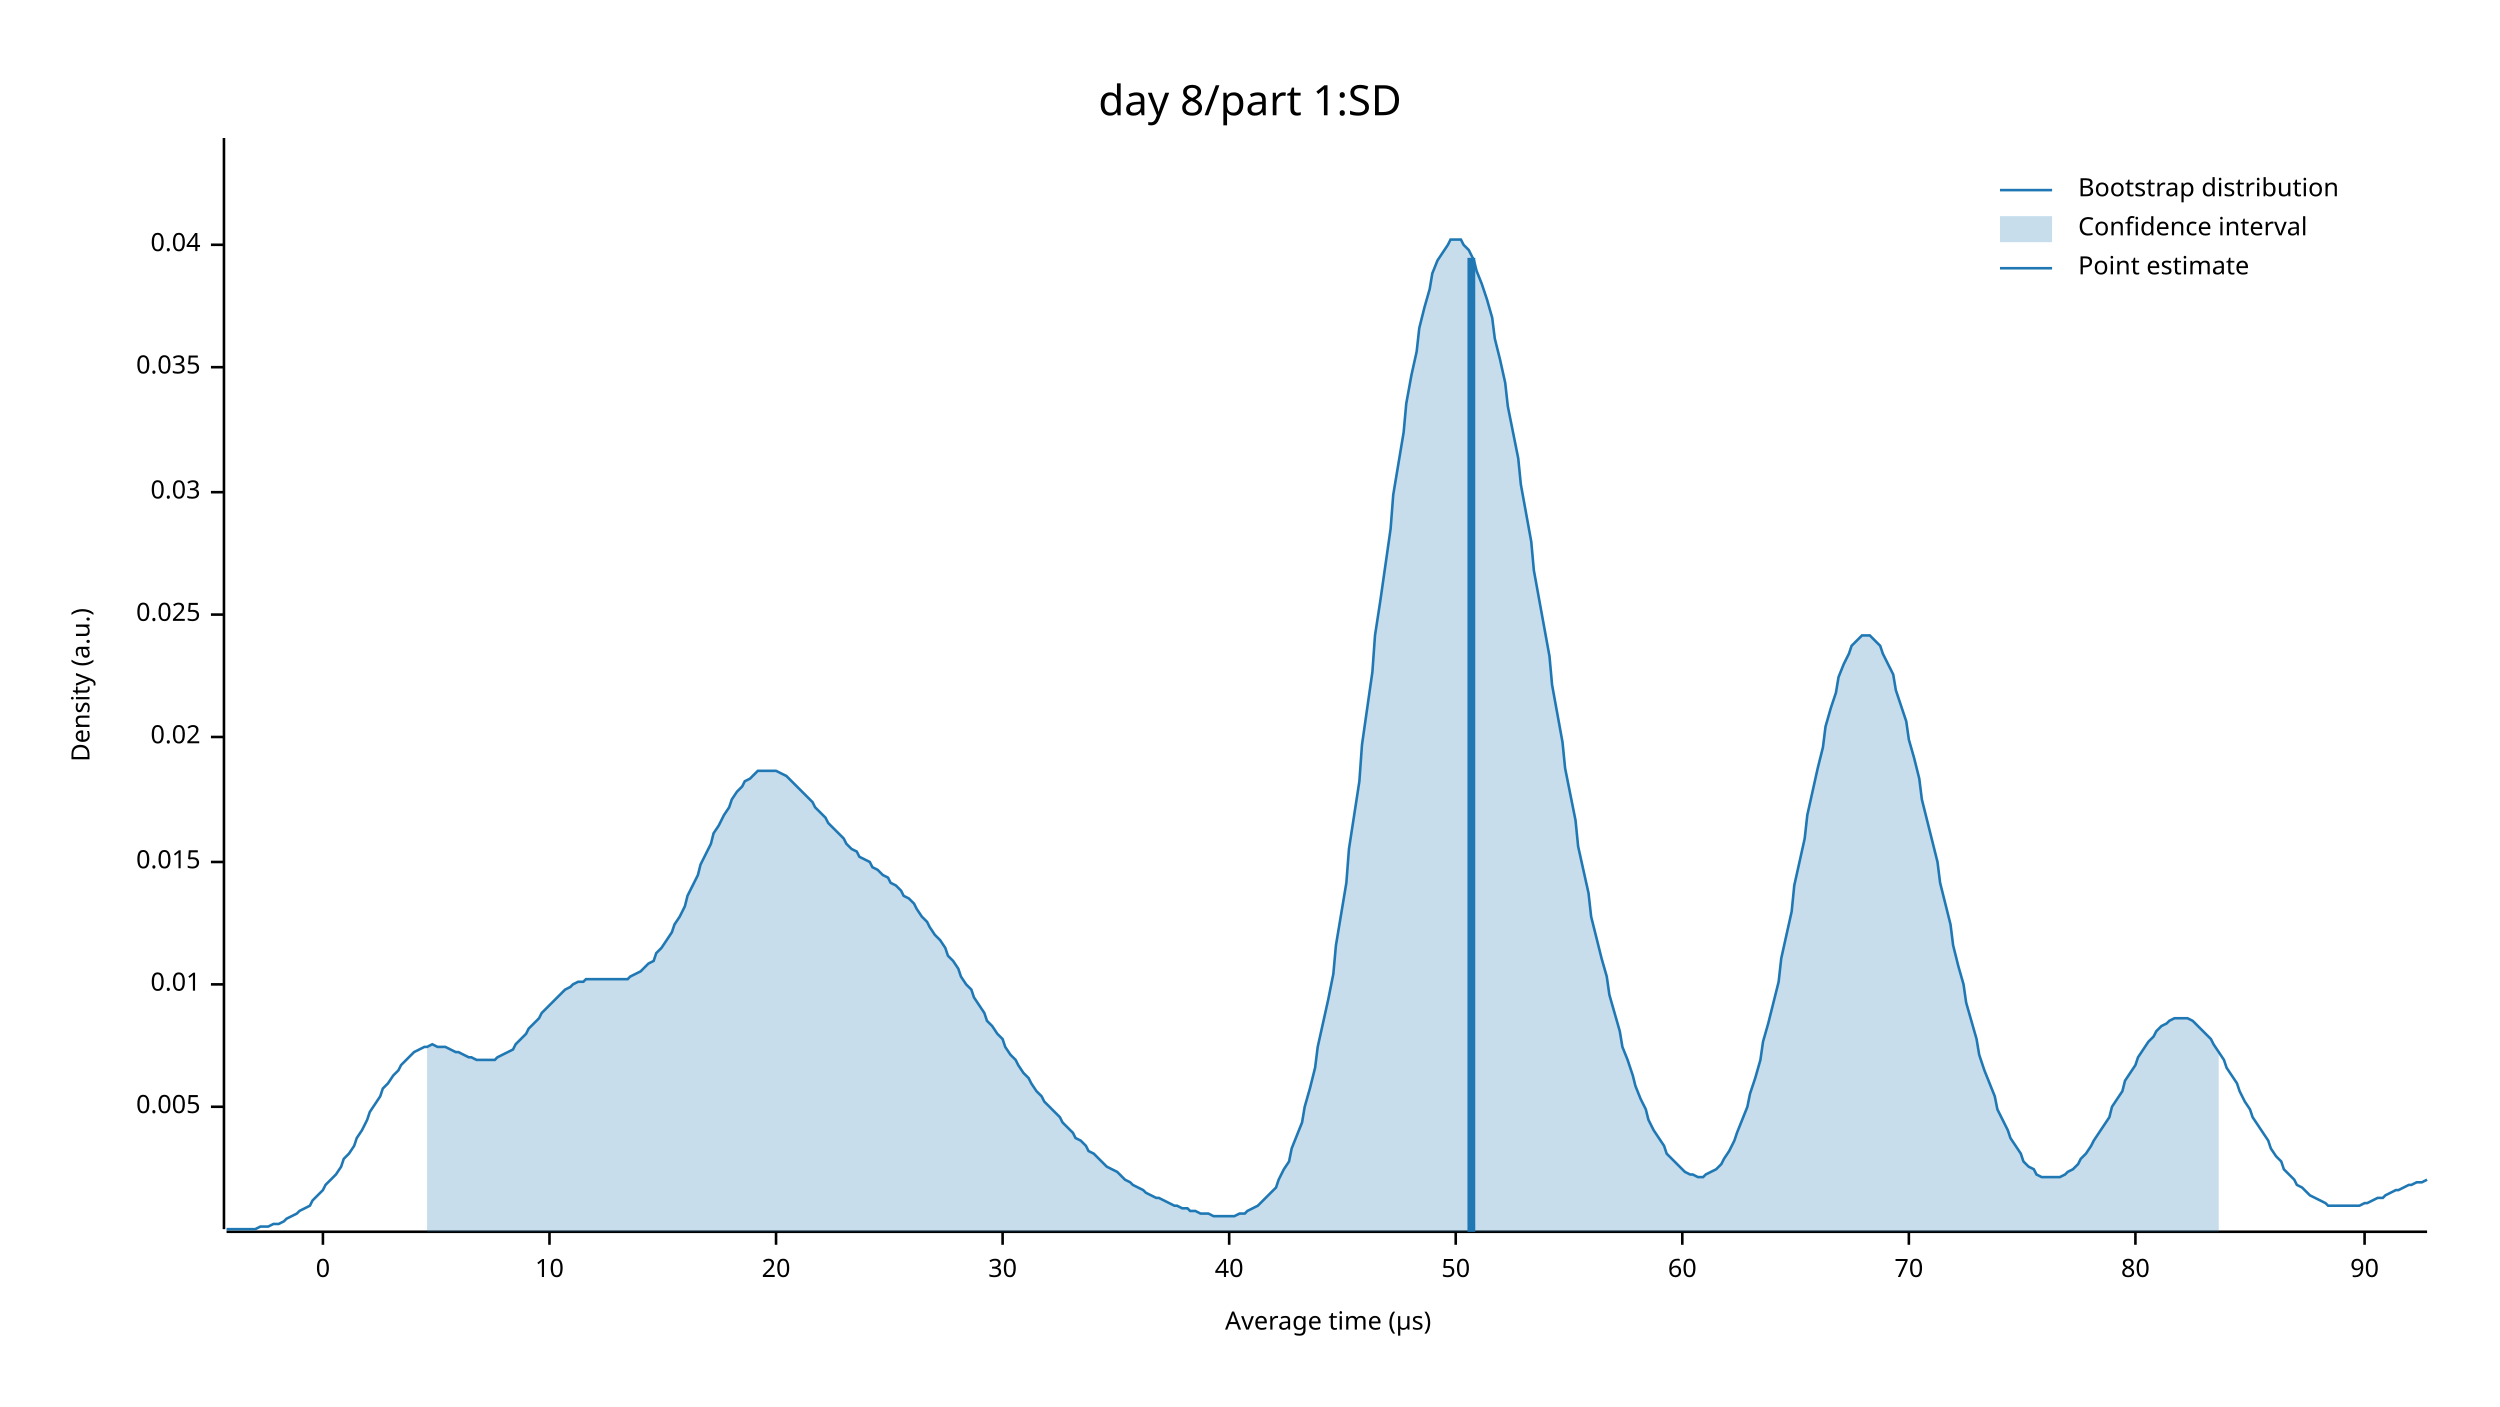
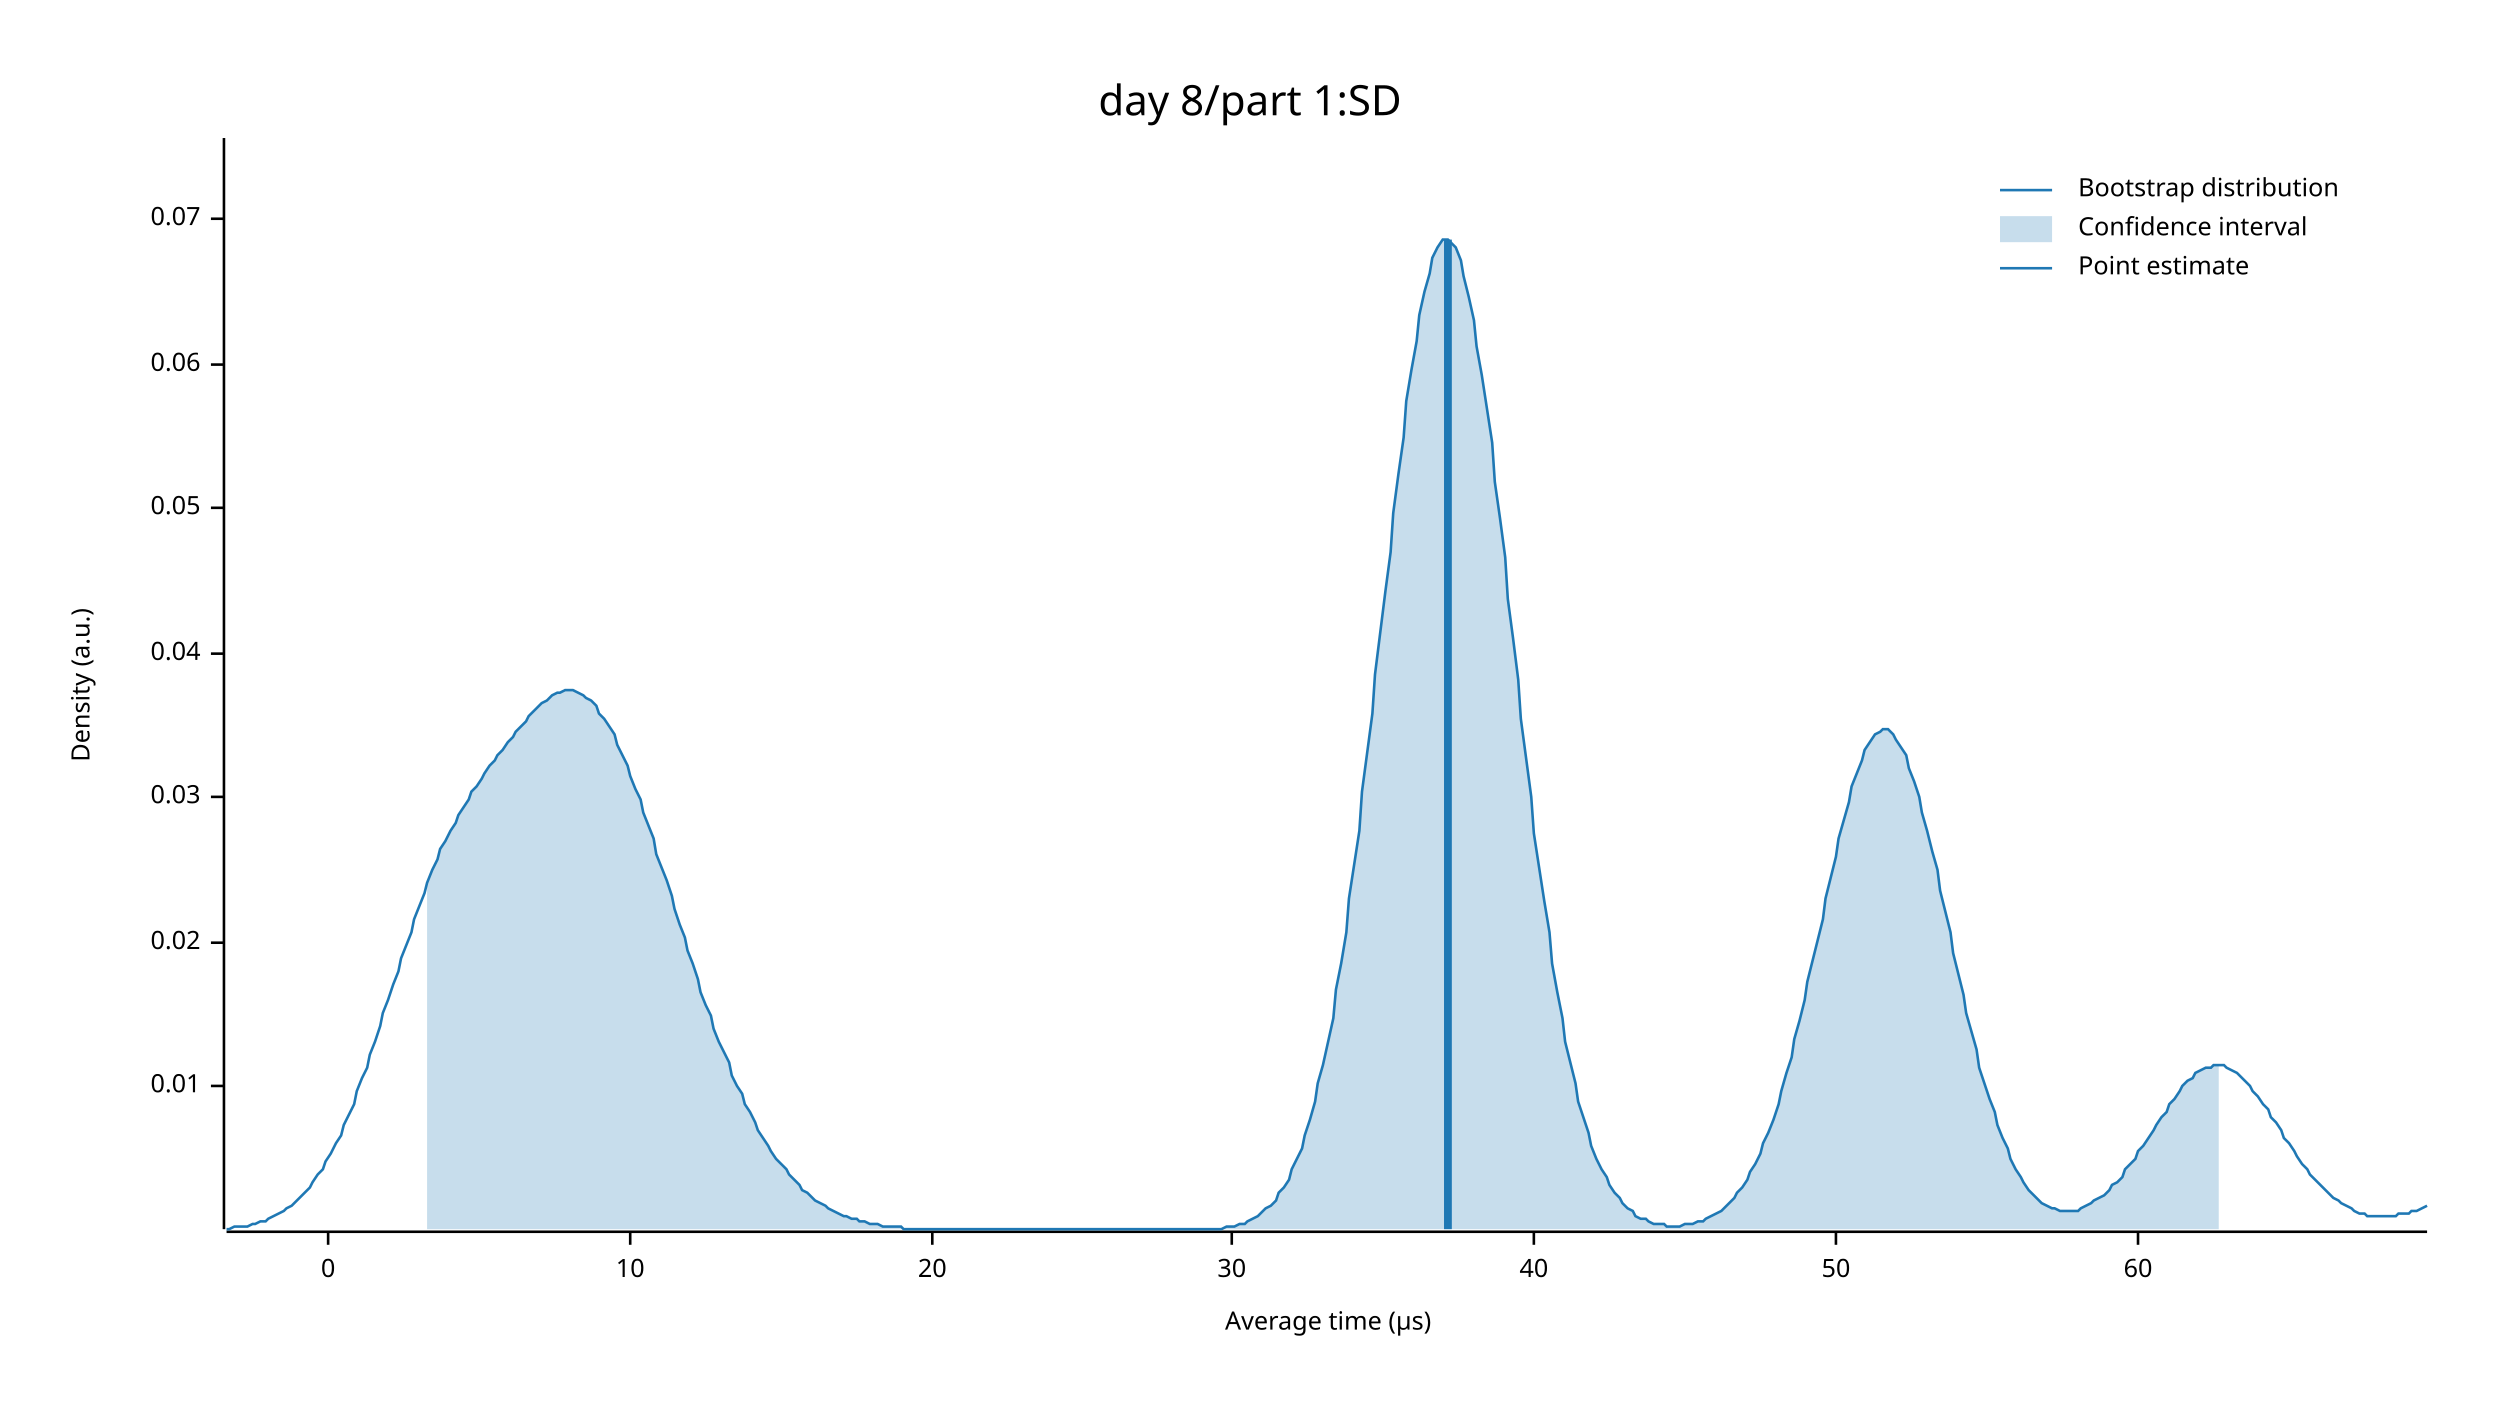
<svg xmlns="http://www.w3.org/2000/svg" width="960" height="540" viewBox="0 0 960 540">
  <text x="480" y="32" dy="0.76em" text-anchor="middle" font-family="sans-serif" font-size="16.129" opacity="1" fill="#000000">
day 8/part 1:SD
</text>
  <text x="27" y="263" dy="0.76em" text-anchor="middle" font-family="sans-serif" font-size="9.677" opacity="1" fill="#000000" transform="rotate(270, 27, 263)">
Density (a.u.)
</text>
  <text x="510" y="513" dy="-0.5ex" text-anchor="middle" font-family="sans-serif" font-size="9.677" opacity="1" fill="#000000">
Average time (µs)
</text>
  <polyline fill="none" opacity="1" stroke="#000000" stroke-width="1" points="86,53 86,472 " />
-   <text x="77" y="425" dy="0.5ex" text-anchor="end" font-family="sans-serif" font-size="9.677" opacity="1" fill="#000000">
- 0.005
- </text>
-   <polyline fill="none" opacity="1" stroke="#000000" stroke-width="1" points="81,425 86,425 " />
-   <text x="77" y="378" dy="0.5ex" text-anchor="end" font-family="sans-serif" font-size="9.677" opacity="1" fill="#000000">
+   <text x="77" y="417" dy="0.5ex" text-anchor="end" font-family="sans-serif" font-size="9.677" opacity="1" fill="#000000">
0.01
</text>
-   <polyline fill="none" opacity="1" stroke="#000000" stroke-width="1" points="81,378 86,378 " />
-   <text x="77" y="331" dy="0.5ex" text-anchor="end" font-family="sans-serif" font-size="9.677" opacity="1" fill="#000000">
- 0.015
- </text>
-   <polyline fill="none" opacity="1" stroke="#000000" stroke-width="1" points="81,331 86,331 " />
-   <text x="77" y="283" dy="0.5ex" text-anchor="end" font-family="sans-serif" font-size="9.677" opacity="1" fill="#000000">
+   <polyline fill="none" opacity="1" stroke="#000000" stroke-width="1" points="81,417 86,417 " />
+   <text x="77" y="362" dy="0.5ex" text-anchor="end" font-family="sans-serif" font-size="9.677" opacity="1" fill="#000000">
0.02
</text>
-   <polyline fill="none" opacity="1" stroke="#000000" stroke-width="1" points="81,283 86,283 " />
-   <text x="77" y="236" dy="0.5ex" text-anchor="end" font-family="sans-serif" font-size="9.677" opacity="1" fill="#000000">
- 0.025
- </text>
-   <polyline fill="none" opacity="1" stroke="#000000" stroke-width="1" points="81,236 86,236 " />
-   <text x="77" y="189" dy="0.5ex" text-anchor="end" font-family="sans-serif" font-size="9.677" opacity="1" fill="#000000">
+   <polyline fill="none" opacity="1" stroke="#000000" stroke-width="1" points="81,362 86,362 " />
+   <text x="77" y="306" dy="0.5ex" text-anchor="end" font-family="sans-serif" font-size="9.677" opacity="1" fill="#000000">
0.03
</text>
-   <polyline fill="none" opacity="1" stroke="#000000" stroke-width="1" points="81,189 86,189 " />
-   <text x="77" y="141" dy="0.5ex" text-anchor="end" font-family="sans-serif" font-size="9.677" opacity="1" fill="#000000">
- 0.035
- </text>
-   <polyline fill="none" opacity="1" stroke="#000000" stroke-width="1" points="81,141 86,141 " />
-   <text x="77" y="94" dy="0.5ex" text-anchor="end" font-family="sans-serif" font-size="9.677" opacity="1" fill="#000000">
+   <polyline fill="none" opacity="1" stroke="#000000" stroke-width="1" points="81,306 86,306 " />
+   <text x="77" y="251" dy="0.5ex" text-anchor="end" font-family="sans-serif" font-size="9.677" opacity="1" fill="#000000">
0.04
</text>
-   <polyline fill="none" opacity="1" stroke="#000000" stroke-width="1" points="81,94 86,94 " />
+   <polyline fill="none" opacity="1" stroke="#000000" stroke-width="1" points="81,251 86,251 " />
+   <text x="77" y="195" dy="0.5ex" text-anchor="end" font-family="sans-serif" font-size="9.677" opacity="1" fill="#000000">
+ 0.05
+ </text>
+   <polyline fill="none" opacity="1" stroke="#000000" stroke-width="1" points="81,195 86,195 " />
+   <text x="77" y="140" dy="0.5ex" text-anchor="end" font-family="sans-serif" font-size="9.677" opacity="1" fill="#000000">
+ 0.06
+ </text>
+   <polyline fill="none" opacity="1" stroke="#000000" stroke-width="1" points="81,140 86,140 " />
+   <text x="77" y="84" dy="0.5ex" text-anchor="end" font-family="sans-serif" font-size="9.677" opacity="1" fill="#000000">
+ 0.07
+ </text>
+   <polyline fill="none" opacity="1" stroke="#000000" stroke-width="1" points="81,84 86,84 " />
  <polyline fill="none" opacity="1" stroke="#000000" stroke-width="1" points="87,473 932,473 " />
-   <text x="124" y="483" dy="0.76em" text-anchor="middle" font-family="sans-serif" font-size="9.677" opacity="1" fill="#000000">
+   <text x="126" y="483" dy="0.76em" text-anchor="middle" font-family="sans-serif" font-size="9.677" opacity="1" fill="#000000">
0
</text>
-   <polyline fill="none" opacity="1" stroke="#000000" stroke-width="1" points="124,473 124,478 " />
-   <text x="211" y="483" dy="0.76em" text-anchor="middle" font-family="sans-serif" font-size="9.677" opacity="1" fill="#000000">
+   <polyline fill="none" opacity="1" stroke="#000000" stroke-width="1" points="126,473 126,478 " />
+   <text x="242" y="483" dy="0.76em" text-anchor="middle" font-family="sans-serif" font-size="9.677" opacity="1" fill="#000000">
10
</text>
-   <polyline fill="none" opacity="1" stroke="#000000" stroke-width="1" points="211,473 211,478 " />
-   <text x="298" y="483" dy="0.76em" text-anchor="middle" font-family="sans-serif" font-size="9.677" opacity="1" fill="#000000">
+   <polyline fill="none" opacity="1" stroke="#000000" stroke-width="1" points="242,473 242,478 " />
+   <text x="358" y="483" dy="0.76em" text-anchor="middle" font-family="sans-serif" font-size="9.677" opacity="1" fill="#000000">
20
</text>
-   <polyline fill="none" opacity="1" stroke="#000000" stroke-width="1" points="298,473 298,478 " />
-   <text x="385" y="483" dy="0.76em" text-anchor="middle" font-family="sans-serif" font-size="9.677" opacity="1" fill="#000000">
+   <polyline fill="none" opacity="1" stroke="#000000" stroke-width="1" points="358,473 358,478 " />
+   <text x="473" y="483" dy="0.76em" text-anchor="middle" font-family="sans-serif" font-size="9.677" opacity="1" fill="#000000">
30
</text>
-   <polyline fill="none" opacity="1" stroke="#000000" stroke-width="1" points="385,473 385,478 " />
-   <text x="472" y="483" dy="0.76em" text-anchor="middle" font-family="sans-serif" font-size="9.677" opacity="1" fill="#000000">
+   <polyline fill="none" opacity="1" stroke="#000000" stroke-width="1" points="473,473 473,478 " />
+   <text x="589" y="483" dy="0.76em" text-anchor="middle" font-family="sans-serif" font-size="9.677" opacity="1" fill="#000000">
40
</text>
-   <polyline fill="none" opacity="1" stroke="#000000" stroke-width="1" points="472,473 472,478 " />
-   <text x="559" y="483" dy="0.76em" text-anchor="middle" font-family="sans-serif" font-size="9.677" opacity="1" fill="#000000">
+   <polyline fill="none" opacity="1" stroke="#000000" stroke-width="1" points="589,473 589,478 " />
+   <text x="705" y="483" dy="0.76em" text-anchor="middle" font-family="sans-serif" font-size="9.677" opacity="1" fill="#000000">
50
</text>
-   <polyline fill="none" opacity="1" stroke="#000000" stroke-width="1" points="559,473 559,478 " />
-   <text x="646" y="483" dy="0.76em" text-anchor="middle" font-family="sans-serif" font-size="9.677" opacity="1" fill="#000000">
+   <polyline fill="none" opacity="1" stroke="#000000" stroke-width="1" points="705,473 705,478 " />
+   <text x="821" y="483" dy="0.76em" text-anchor="middle" font-family="sans-serif" font-size="9.677" opacity="1" fill="#000000">
60
</text>
-   <polyline fill="none" opacity="1" stroke="#000000" stroke-width="1" points="646,473 646,478 " />
-   <text x="733" y="483" dy="0.76em" text-anchor="middle" font-family="sans-serif" font-size="9.677" opacity="1" fill="#000000">
- 70
- </text>
-   <polyline fill="none" opacity="1" stroke="#000000" stroke-width="1" points="733,473 733,478 " />
-   <text x="820" y="483" dy="0.76em" text-anchor="middle" font-family="sans-serif" font-size="9.677" opacity="1" fill="#000000">
- 80
- </text>
-   <polyline fill="none" opacity="1" stroke="#000000" stroke-width="1" points="820,473 820,478 " />
-   <text x="908" y="483" dy="0.76em" text-anchor="middle" font-family="sans-serif" font-size="9.677" opacity="1" fill="#000000">
- 90
- </text>
-   <polyline fill="none" opacity="1" stroke="#000000" stroke-width="1" points="908,473 908,478 " />
-   <polyline fill="none" opacity="1" stroke="#1F78B4" stroke-width="1" points="87,472 88,472 90,472 92,472 93,472 95,472 97,472 98,472 100,471 102,471 103,471 105,470 107,470 109,469 110,468 112,467 114,466 115,465 117,464 119,463 120,461 122,459 124,457 125,455 127,453 129,451 131,448 132,445 134,443 136,440 137,437 139,434 141,430 142,427 144,424 146,421 147,418 149,416 151,413 153,411 154,409 156,407 158,405 159,404 161,403 163,402 164,402 166,401 168,402 169,402 171,402 173,403 175,404 176,404 178,405 180,406 181,406 183,407 185,407 186,407 188,407 190,407 191,406 193,405 195,404 197,403 198,401 200,399 202,397 203,395 205,393 207,391 208,389 210,387 212,385 214,383 215,382 217,380 219,379 220,378 222,377 224,377 225,376 227,376 229,376 230,376 232,376 234,376 236,376 237,376 239,376 241,376 242,375 244,374 246,373 247,372 249,370 251,369 252,366 254,364 256,361 258,358 259,355 261,352 263,348 264,344 266,340 268,336 269,332 271,328 273,324 274,320 276,317 278,313 280,310 281,307 283,304 285,302 286,300 288,299 290,297 291,296 293,296 295,296 296,296 298,296 300,297 302,298 303,299 305,301 307,303 308,304 310,306 312,308 313,310 315,312 317,314 318,316 320,318 322,320 324,322 325,324 327,326 329,327 330,329 332,330 334,331 335,333 337,334 339,336 341,337 342,339 344,340 346,342 347,344 349,345 351,347 352,349 354,352 356,354 357,356 359,359 361,361 363,364 364,367 366,369 368,372 369,375 371,378 373,380 374,383 376,386 378,389 379,392 381,394 383,397 385,399 386,402 388,405 390,407 391,409 393,412 395,414 396,416 398,419 400,421 401,423 403,425 405,427 407,429 408,431 410,433 412,435 413,437 415,438 417,440 418,442 420,443 422,445 423,446 425,448 427,449 429,450 430,451 432,453 434,454 435,455 437,456 439,457 440,458 442,459 444,460 445,460 447,461 449,462 451,463 452,463 454,464 456,464 457,465 459,465 461,466 462,466 464,466 466,467 468,467 469,467 471,467 473,467 474,467 476,466 478,466 479,465 481,464 483,463 484,462 486,460 488,458 490,456 491,453 493,449 495,446 496,441 498,436 500,431 501,425 503,418 505,410 506,402 508,393 510,384 512,374 513,363 515,351 517,339 518,326 520,313 522,300 523,286 525,272 527,258 528,244 530,231 532,217 534,203 535,190 537,178 539,166 540,155 542,144 544,135 545,126 547,118 549,111 550,105 552,100 554,97 556,94 557,92 559,92 561,92 562,94 564,96 566,100 567,104 569,109 571,115 573,122 574,130 576,138 578,147 579,156 581,166 583,176 584,186 586,197 588,208 589,219 591,230 593,241 595,252 596,263 598,274 600,285 601,295 603,305 605,315 606,325 608,334 610,343 611,352 613,360 615,368 617,375 618,382 620,389 622,396 623,402 625,407 627,413 628,417 630,422 632,426 633,430 635,434 637,437 639,440 640,443 642,445 644,447 645,448 647,450 649,451 650,451 652,452 654,452 655,451 657,450 659,449 661,447 662,445 664,442 666,438 667,435 669,430 671,425 672,420 674,414 676,407 677,400 679,393 681,385 683,377 684,368 686,359 688,350 689,340 691,331 693,322 694,313 696,304 698,295 700,287 701,279 703,272 705,266 706,260 708,255 710,251 711,248 713,246 715,244 716,244 718,244 720,246 722,248 723,251 725,255 727,259 728,265 730,271 732,277 733,284 735,291 737,299 738,307 740,315 742,323 744,331 745,339 747,347 749,355 750,363 752,371 754,378 755,385 757,392 759,399 760,405 762,411 764,416 766,421 767,426 769,430 771,434 772,437 774,440 776,443 777,446 779,448 781,449 782,451 784,452 786,452 788,452 789,452 791,452 793,451 794,450 796,449 798,447 799,445 801,443 803,440 804,438 806,435 808,432 810,429 811,425 813,422 815,419 816,415 818,412 820,409 821,406 823,403 825,400 827,398 828,396 830,394 832,393 833,392 835,391 837,391 838,391 840,391 842,392 843,393 845,395 847,397 849,399 850,401 852,404 854,407 855,410 857,413 859,416 860,419 862,423 864,426 865,429 867,432 869,435 871,438 872,441 874,444 876,446 877,449 879,451 881,453 882,455 884,456 886,458 887,459 889,460 891,461 893,462 894,463 896,463 898,463 899,463 901,463 903,463 904,463 906,463 908,462 909,462 911,461 913,460 915,460 916,459 918,458 920,457 921,457 923,456 925,455 926,455 928,454 930,454 932,453 " />
-   <polygon opacity="0.25" fill="#1F78B4" points="164,402 166,401 168,402 169,402 171,402 173,403 175,404 176,404 178,405 180,406 181,406 183,407 185,407 186,407 188,407 190,407 191,406 193,405 195,404 197,403 198,401 200,399 202,397 203,395 205,393 207,391 208,389 210,387 212,385 214,383 215,382 217,380 219,379 220,378 222,377 224,377 225,376 227,376 229,376 230,376 232,376 234,376 236,376 237,376 239,376 241,376 242,375 244,374 246,373 247,372 249,370 251,369 252,366 254,364 256,361 258,358 259,355 261,352 263,348 264,344 266,340 268,336 269,332 271,328 273,324 274,320 276,317 278,313 280,310 281,307 283,304 285,302 286,300 288,299 290,297 291,296 293,296 295,296 296,296 298,296 300,297 302,298 303,299 305,301 307,303 308,304 310,306 312,308 313,310 315,312 317,314 318,316 320,318 322,320 324,322 325,324 327,326 329,327 330,329 332,330 334,331 335,333 337,334 339,336 341,337 342,339 344,340 346,342 347,344 349,345 351,347 352,349 354,352 356,354 357,356 359,359 361,361 363,364 364,367 366,369 368,372 369,375 371,378 373,380 374,383 376,386 378,389 379,392 381,394 383,397 385,399 386,402 388,405 390,407 391,409 393,412 395,414 396,416 398,419 400,421 401,423 403,425 405,427 407,429 408,431 410,433 412,435 413,437 415,438 417,440 418,442 420,443 422,445 423,446 425,448 427,449 429,450 430,451 432,453 434,454 435,455 437,456 439,457 440,458 442,459 444,460 445,460 447,461 449,462 451,463 452,463 454,464 456,464 457,465 459,465 461,466 462,466 464,466 466,467 468,467 469,467 471,467 473,467 474,467 476,466 478,466 479,465 481,464 483,463 484,462 486,460 488,458 490,456 491,453 493,449 495,446 496,441 498,436 500,431 501,425 503,418 505,410 506,402 508,393 510,384 512,374 513,363 515,351 517,339 518,326 520,313 522,300 523,286 525,272 527,258 528,244 530,231 532,217 534,203 535,190 537,178 539,166 540,155 542,144 544,135 545,126 547,118 549,111 550,105 552,100 554,97 556,94 557,92 559,92 561,92 562,94 564,96 566,100 567,104 569,109 571,115 573,122 574,130 576,138 578,147 579,156 581,166 583,176 584,186 586,197 588,208 589,219 591,230 593,241 595,252 596,263 598,274 600,285 601,295 603,305 605,315 606,325 608,334 610,343 611,352 613,360 615,368 617,375 618,382 620,389 622,396 623,402 625,407 627,413 628,417 630,422 632,426 633,430 635,434 637,437 639,440 640,443 642,445 644,447 645,448 647,450 649,451 650,451 652,452 654,452 655,451 657,450 659,449 661,447 662,445 664,442 666,438 667,435 669,430 671,425 672,420 674,414 676,407 677,400 679,393 681,385 683,377 684,368 686,359 688,350 689,340 691,331 693,322 694,313 696,304 698,295 700,287 701,279 703,272 705,266 706,260 708,255 710,251 711,248 713,246 715,244 716,244 718,244 720,246 722,248 723,251 725,255 727,259 728,265 730,271 732,277 733,284 735,291 737,299 738,307 740,315 742,323 744,331 745,339 747,347 749,355 750,363 752,371 754,378 755,385 757,392 759,399 760,405 762,411 764,416 766,421 767,426 769,430 771,434 772,437 774,440 776,443 777,446 779,448 781,449 782,451 784,452 786,452 788,452 789,452 791,452 793,451 794,450 796,449 798,447 799,445 801,443 803,440 804,438 806,435 808,432 810,429 811,425 813,422 815,419 816,415 818,412 820,409 821,406 823,403 825,400 827,398 828,396 830,394 832,393 833,392 835,391 837,391 838,391 840,391 842,392 843,393 845,395 847,397 849,399 850,401 852,404 852,473 164,473 " />
-   <polyline fill="none" opacity="1" stroke="#1F78B4" stroke-width="3" points="565,473 565,99 " />
+   <polyline fill="none" opacity="1" stroke="#000000" stroke-width="1" points="821,473 821,478 " />
+   <polyline fill="none" opacity="1" stroke="#1F78B4" stroke-width="1" points="87,472 88,472 90,471 92,471 93,471 95,471 97,470 98,470 100,469 102,469 103,468 105,467 107,466 109,465 110,464 112,463 114,461 115,460 117,458 119,456 120,454 122,451 124,449 125,446 127,443 129,439 131,436 132,432 134,428 136,424 137,419 139,414 141,410 142,405 144,400 146,394 147,389 149,384 151,378 153,373 154,368 156,363 158,358 159,353 161,348 163,343 164,339 166,334 168,330 169,326 171,323 173,319 175,316 176,313 178,310 180,307 181,304 183,302 185,299 186,297 188,294 190,292 191,290 193,288 195,285 197,283 198,281 200,279 202,277 203,275 205,273 207,271 208,270 210,269 212,267 214,266 215,266 217,265 219,265 220,265 222,266 224,267 225,268 227,269 229,271 230,274 232,276 234,279 236,282 237,286 239,290 241,294 242,298 244,303 246,307 247,312 249,317 251,322 252,328 254,333 256,338 258,344 259,349 261,355 263,360 264,365 266,370 268,376 269,381 271,386 273,390 274,395 276,400 278,404 280,408 281,413 283,417 285,420 286,424 288,427 290,431 291,434 293,437 295,440 296,442 298,445 300,447 302,449 303,451 305,453 307,455 308,457 310,458 312,460 313,461 315,462 317,463 318,464 320,465 322,466 324,467 325,467 327,468 329,468 330,469 332,469 334,470 335,470 337,470 339,471 341,471 342,471 344,471 346,471 347,472 349,472 351,472 352,472 354,472 356,472 357,472 359,472 361,472 363,472 364,472 366,472 368,472 369,472 371,472 373,472 374,472 376,472 378,472 379,472 381,472 383,472 385,472 386,472 388,472 390,472 391,472 393,472 395,472 396,472 398,472 400,472 401,472 403,472 405,472 407,472 408,472 410,472 412,472 413,472 415,472 417,472 418,472 420,472 422,472 423,472 425,472 427,472 429,472 430,472 432,472 434,472 435,472 437,472 439,472 440,472 442,472 444,472 445,472 447,472 449,472 451,472 452,472 454,472 456,472 457,472 459,472 461,472 462,472 464,472 466,472 468,472 469,472 471,471 473,471 474,471 476,470 478,470 479,469 481,468 483,467 484,466 486,464 488,463 490,461 491,458 493,456 495,453 496,449 498,445 500,441 501,436 503,430 505,423 506,416 508,409 510,400 512,391 513,380 515,370 517,358 518,345 520,332 522,319 523,304 525,289 527,274 528,259 530,243 532,227 534,212 535,197 537,182 539,168 540,154 542,142 544,131 545,121 547,112 549,105 550,99 552,95 554,92 556,92 557,93 559,95 561,100 562,106 564,114 566,123 567,133 569,144 571,157 573,170 574,185 576,199 578,214 579,230 581,245 583,261 584,276 586,291 588,306 589,320 591,333 593,346 595,358 596,370 598,381 600,391 601,400 603,408 605,416 606,423 608,429 610,435 611,440 613,445 615,449 617,452 618,455 620,458 622,460 623,462 625,464 627,465 628,467 630,468 632,468 633,469 635,470 637,470 639,470 640,471 642,471 644,471 645,471 647,470 649,470 650,470 652,469 654,469 655,468 657,467 659,466 661,465 662,464 664,462 666,460 667,458 669,456 671,453 672,450 674,447 676,443 677,439 679,435 681,430 683,424 684,419 686,412 688,406 689,399 691,392 693,384 694,377 696,369 698,361 700,353 701,345 703,337 705,329 706,322 708,315 710,308 711,302 713,297 715,292 716,288 718,285 720,282 722,281 723,280 725,280 727,282 728,284 730,287 732,290 733,295 735,300 737,306 738,312 740,319 742,327 744,334 745,342 747,350 749,358 750,366 752,374 754,382 755,389 757,396 759,403 760,410 762,416 764,422 766,427 767,432 769,437 771,441 772,445 774,449 776,452 777,454 779,457 781,459 782,460 784,462 786,463 788,464 789,464 791,465 793,465 794,465 796,465 798,465 799,464 801,463 803,462 804,461 806,460 808,459 810,457 811,455 813,454 815,452 816,449 818,447 820,445 821,442 823,440 825,437 827,434 828,432 830,429 832,427 833,424 835,422 837,419 838,417 840,415 842,414 843,412 845,411 847,410 849,410 850,409 852,409 854,409 855,410 857,411 859,412 860,413 862,415 864,417 865,419 867,421 869,424 871,426 872,429 874,431 876,434 877,437 879,439 881,442 882,444 884,447 886,449 887,451 889,453 891,455 893,457 894,458 896,460 898,461 899,462 901,463 903,464 904,465 906,466 908,466 909,467 911,467 913,467 915,467 916,467 918,467 920,467 921,466 923,466 925,466 926,465 928,465 930,464 932,463 " />
+   <polygon opacity="0.25" fill="#1F78B4" points="164,339 166,334 168,330 169,326 171,323 173,319 175,316 176,313 178,310 180,307 181,304 183,302 185,299 186,297 188,294 190,292 191,290 193,288 195,285 197,283 198,281 200,279 202,277 203,275 205,273 207,271 208,270 210,269 212,267 214,266 215,266 217,265 219,265 220,265 222,266 224,267 225,268 227,269 229,271 230,274 232,276 234,279 236,282 237,286 239,290 241,294 242,298 244,303 246,307 247,312 249,317 251,322 252,328 254,333 256,338 258,344 259,349 261,355 263,360 264,365 266,370 268,376 269,381 271,386 273,390 274,395 276,400 278,404 280,408 281,413 283,417 285,420 286,424 288,427 290,431 291,434 293,437 295,440 296,442 298,445 300,447 302,449 303,451 305,453 307,455 308,457 310,458 312,460 313,461 315,462 317,463 318,464 320,465 322,466 324,467 325,467 327,468 329,468 330,469 332,469 334,470 335,470 337,470 339,471 341,471 342,471 344,471 346,471 347,472 349,472 351,472 352,472 354,472 356,472 357,472 359,472 361,472 363,472 364,472 366,472 368,472 369,472 371,472 373,472 374,472 376,472 378,472 379,472 381,472 383,472 385,472 386,472 388,472 390,472 391,472 393,472 395,472 396,472 398,472 400,472 401,472 403,472 405,472 407,472 408,472 410,472 412,472 413,472 415,472 417,472 418,472 420,472 422,472 423,472 425,472 427,472 429,472 430,472 432,472 434,472 435,472 437,472 439,472 440,472 442,472 444,472 445,472 447,472 449,472 451,472 452,472 454,472 456,472 457,472 459,472 461,472 462,472 464,472 466,472 468,472 469,472 471,471 473,471 474,471 476,470 478,470 479,469 481,468 483,467 484,466 486,464 488,463 490,461 491,458 493,456 495,453 496,449 498,445 500,441 501,436 503,430 505,423 506,416 508,409 510,400 512,391 513,380 515,370 517,358 518,345 520,332 522,319 523,304 525,289 527,274 528,259 530,243 532,227 534,212 535,197 537,182 539,168 540,154 542,142 544,131 545,121 547,112 549,105 550,99 552,95 554,92 556,92 557,93 559,95 561,100 562,106 564,114 566,123 567,133 569,144 571,157 573,170 574,185 576,199 578,214 579,230 581,245 583,261 584,276 586,291 588,306 589,320 591,333 593,346 595,358 596,370 598,381 600,391 601,400 603,408 605,416 606,423 608,429 610,435 611,440 613,445 615,449 617,452 618,455 620,458 622,460 623,462 625,464 627,465 628,467 630,468 632,468 633,469 635,470 637,470 639,470 640,471 642,471 644,471 645,471 647,470 649,470 650,470 652,469 654,469 655,468 657,467 659,466 661,465 662,464 664,462 666,460 667,458 669,456 671,453 672,450 674,447 676,443 677,439 679,435 681,430 683,424 684,419 686,412 688,406 689,399 691,392 693,384 694,377 696,369 698,361 700,353 701,345 703,337 705,329 706,322 708,315 710,308 711,302 713,297 715,292 716,288 718,285 720,282 722,281 723,280 725,280 727,282 728,284 730,287 732,290 733,295 735,300 737,306 738,312 740,319 742,327 744,334 745,342 747,350 749,358 750,366 752,374 754,382 755,389 757,396 759,403 760,410 762,416 764,422 766,427 767,432 769,437 771,441 772,445 774,449 776,452 777,454 779,457 781,459 782,460 784,462 786,463 788,464 789,464 791,465 793,465 794,465 796,465 798,465 799,464 801,463 803,462 804,461 806,460 808,459 810,457 811,455 813,454 815,452 816,449 818,447 820,445 821,442 823,440 825,437 827,434 828,432 830,429 832,427 833,424 835,422 837,419 838,417 840,415 842,414 843,412 845,411 847,410 849,410 850,409 852,409 852,472 164,472 " />
+   <polyline fill="none" opacity="1" stroke="#1F78B4" stroke-width="3" points="556,472 556,92 " />
  <text x="798" y="68" dy="0.76em" text-anchor="start" font-family="sans-serif" font-size="9.677" opacity="1" fill="#000000">
Bootstrap distribution
</text>
  <text x="798" y="83" dy="0.76em" text-anchor="start" font-family="sans-serif" font-size="9.677" opacity="1" fill="#000000">
Confidence interval
</text>
  <text x="798" y="98" dy="0.76em" text-anchor="start" font-family="sans-serif" font-size="9.677" opacity="1" fill="#000000">
Point estimate
</text>
  <polyline fill="none" opacity="1" stroke="#1F78B4" stroke-width="1" points="768,73 788,73 " />
  <rect x="768" y="83" width="20" height="10" opacity="0.25" fill="#1F78B4" stroke="none" />
  <polyline fill="none" opacity="1" stroke="#1F78B4" stroke-width="1" points="768,103 788,103 " />
</svg>
